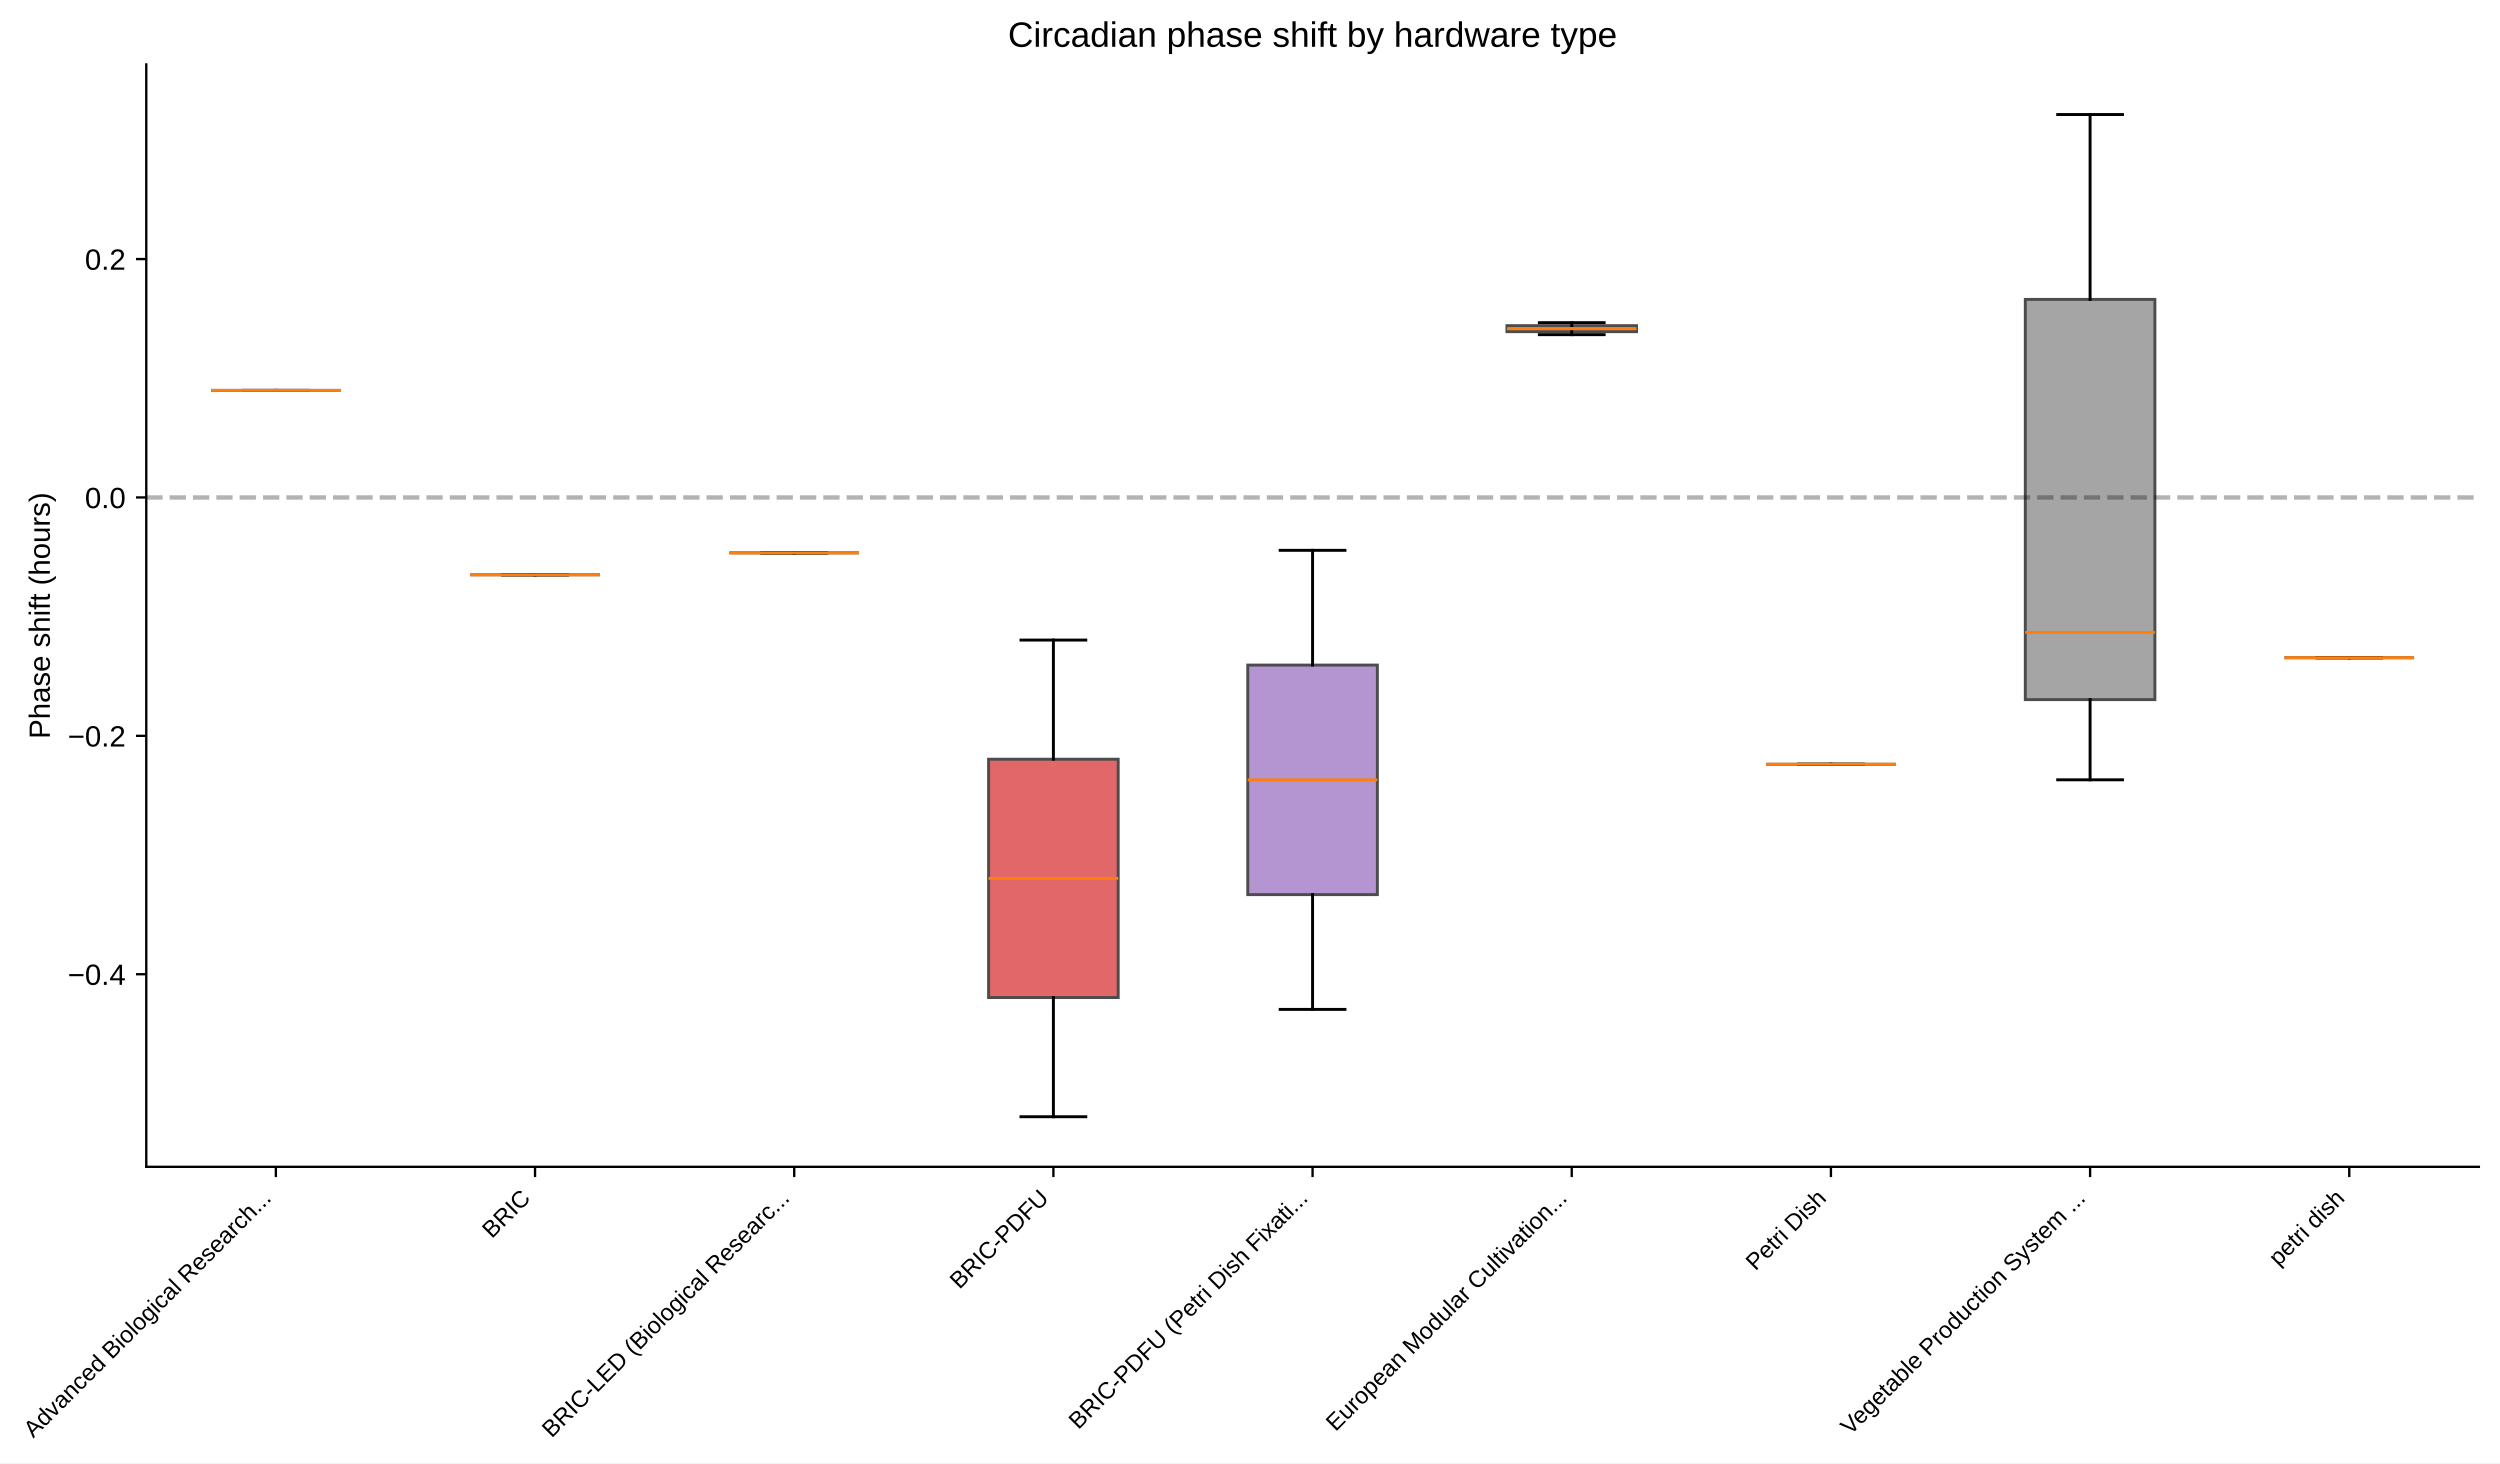
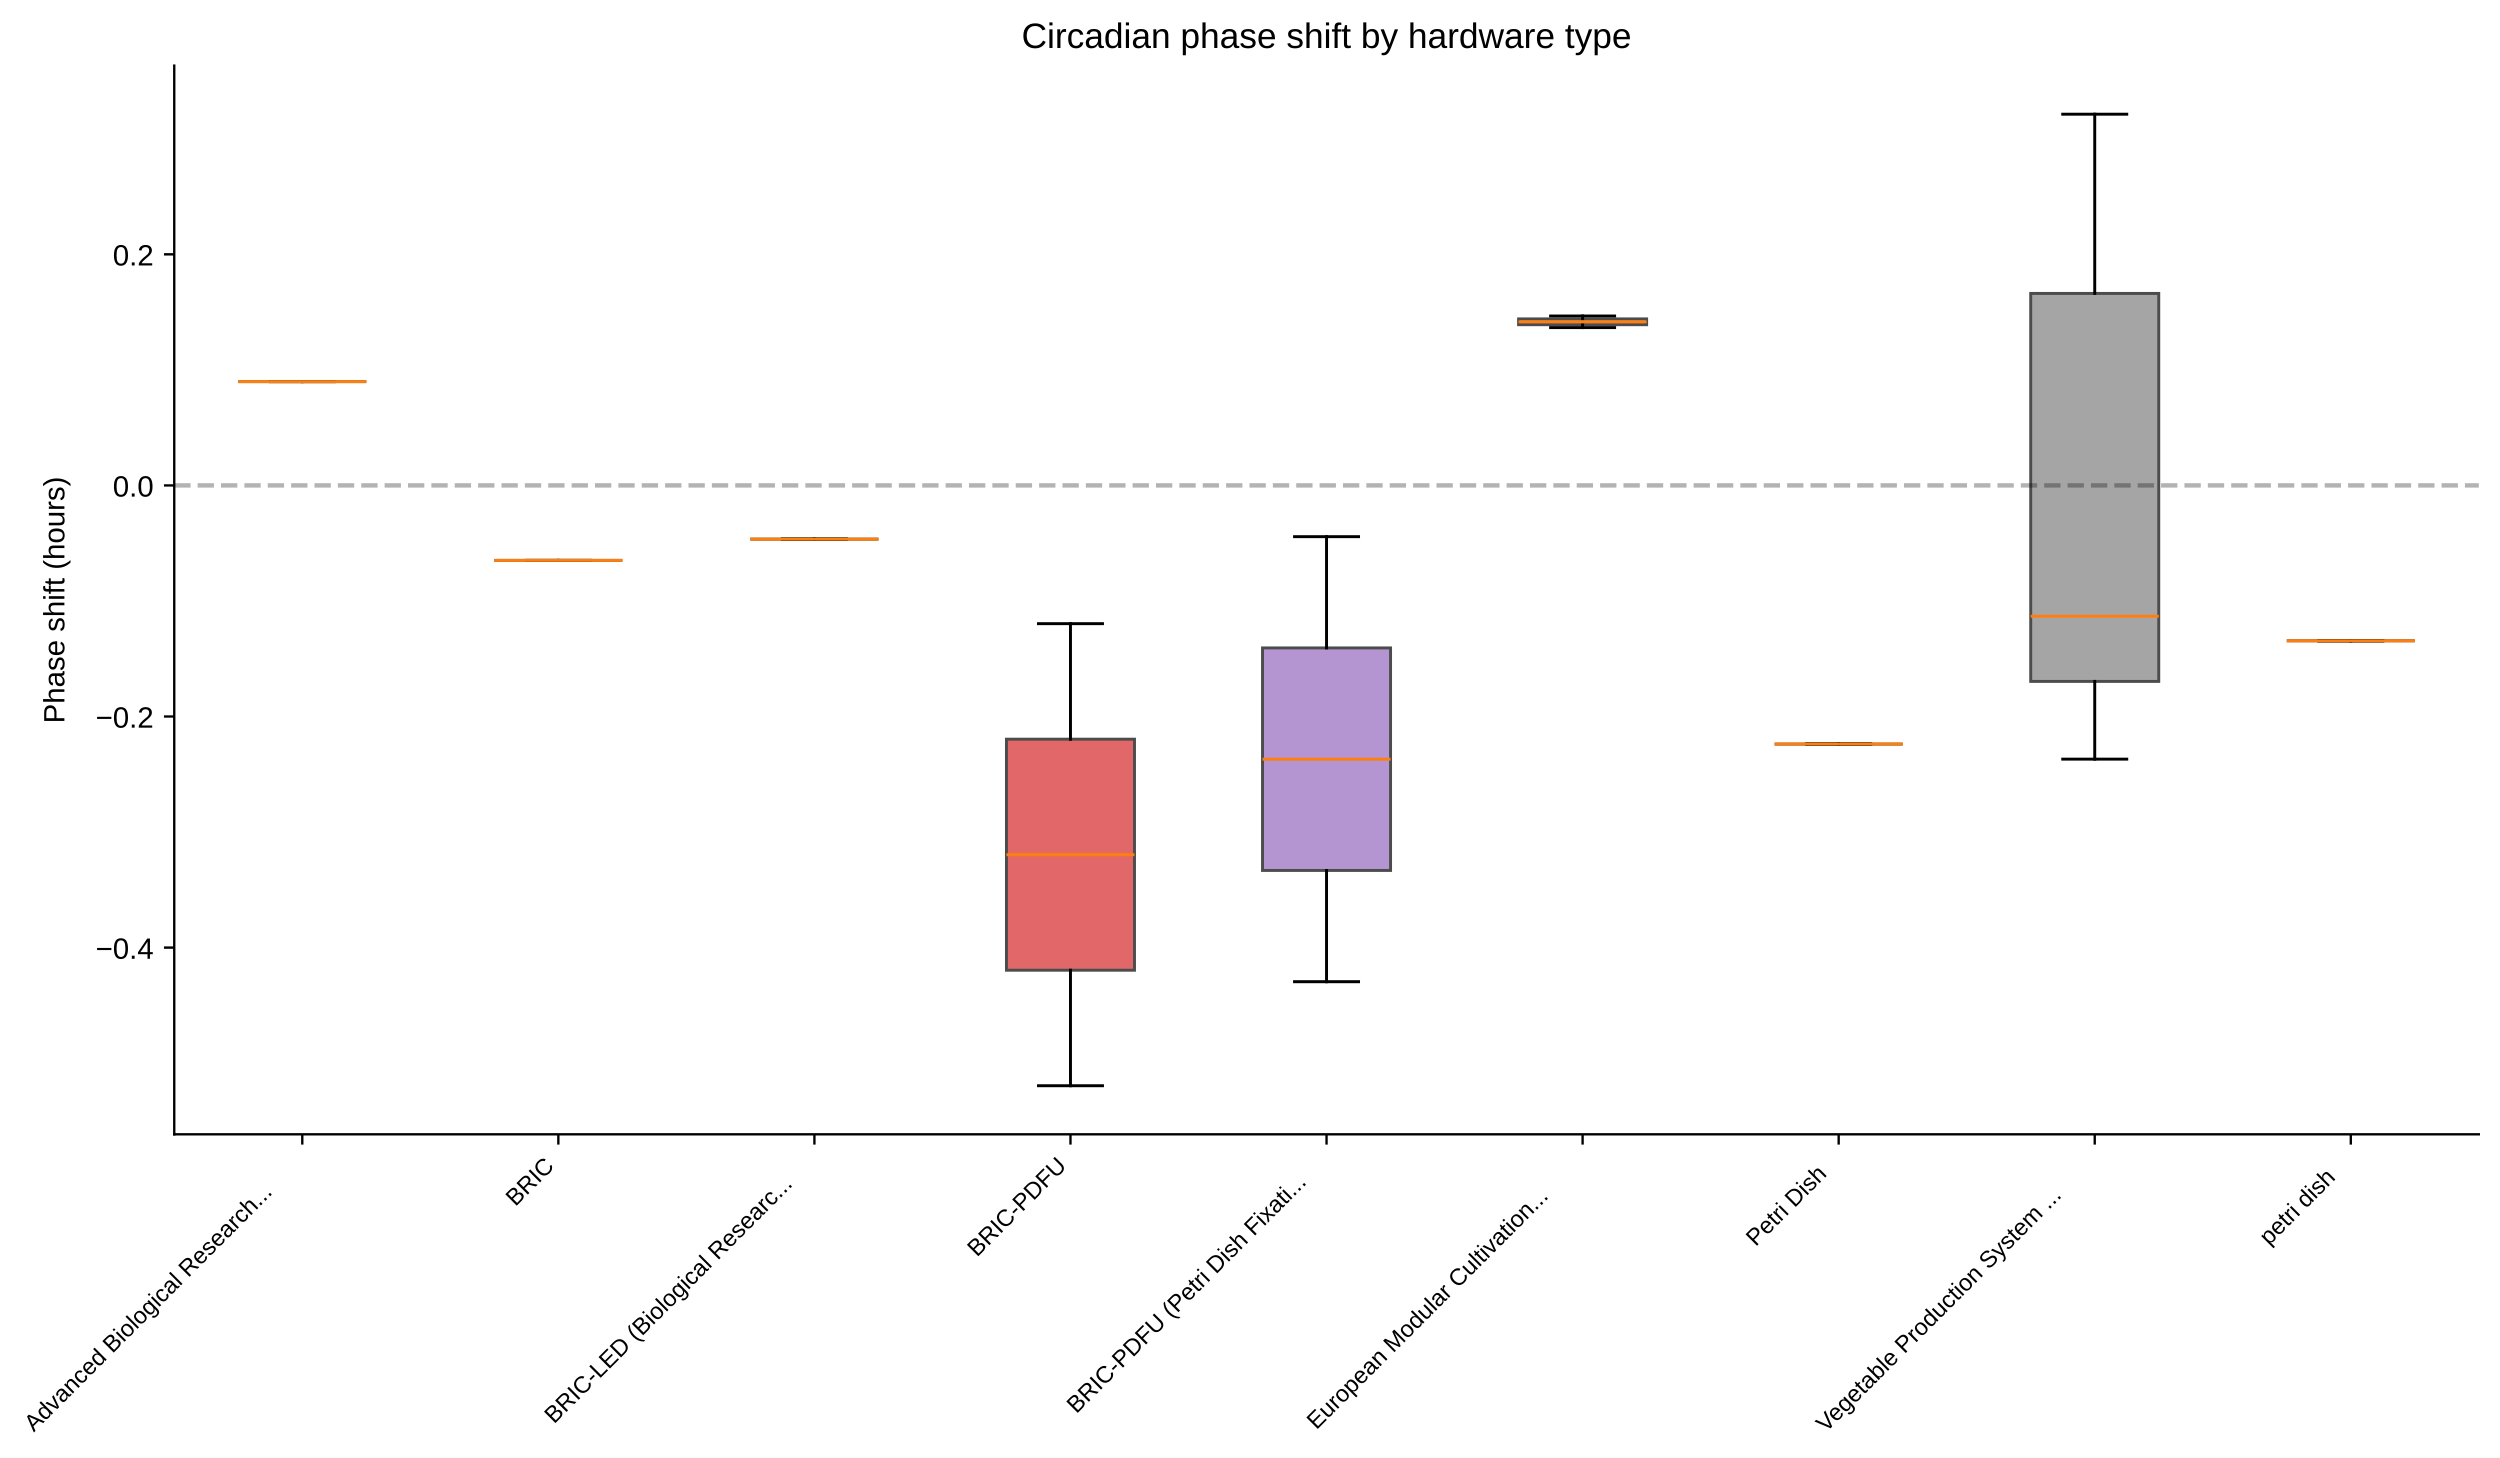
- <svg xmlns="http://www.w3.org/2000/svg" xmlns:xlink="http://www.w3.org/1999/xlink" width="851.375pt" height="498.306pt" viewBox="0 0 851.375 498.306" version="1.1">
+ <svg xmlns="http://www.w3.org/2000/svg" xmlns:xlink="http://www.w3.org/1999/xlink" width="850.287pt" height="495.759pt" viewBox="0 0 850.287 495.759" version="1.1">
  <defs>
    <style type="text/css">*{stroke-linejoin: round; stroke-linecap: butt}</style>
  </defs>
  <g id="figure_1">
    <g id="patch_1">
-       <path d="M 0 498.306  L 851.375 498.306  L 851.375 -0  L 0 -0  z " style="fill: #ffffff" />
+       <path d="M 0 495.759  L 850.287 495.759  L 850.287 0  L 0 0  z " style="fill: #ffffff" />
    </g>
    <g id="axes_1">
      <g id="patch_2">
-         <path d="M 49.815 397.36  L 844.175 397.36  L 844.175 21.936  L 49.815 21.936  z " style="fill: #ffffff" />
+         <path d="M 59.265 385.797  L 843.087 385.797  L 843.087 22.318  L 59.265 22.318  z " style="fill: #ffffff" />
      </g>
      <g id="matplotlib.axis_1">
        <g id="xtick_1">
          <g id="line2d_1">
            <defs>
-               <path id="m1ac61aa390" d="M 0 0  L 0 3.5  " style="stroke: #000000; stroke-width: 0.8" />
+               <path id="m6597c5f160" d="M 0 0  L 0 3.5  " style="stroke: #000000; stroke-width: 0.8" />
            </defs>
            <g>
-               <use xlink:href="#m1ac61aa390" x="93.946" y="397.36" style="stroke: #000000; stroke-width: 0.8" />
+               <use xlink:href="#m6597c5f160" x="102.811" y="385.797" style="stroke: #000000; stroke-width: 0.8" />
            </g>
          </g>
          <g id="text_1">
-             <text style="font-size: 8px; font-family: 'Liberation Sans', 'Arimo', 'DejaVu Sans'" transform="translate(11.31835 489.9157) rotate(-45)">Advanced Biological Research...</text>
+             <text style="font: 8px 'Liberation Sans', 'Arimo', 'DejaVu Sans'" transform="translate(11.49832 487.231) rotate(-45)">Advanced Biological Research...</text>
          </g>
        </g>
        <g id="xtick_2">
          <g id="line2d_2">
            <g>
-               <use xlink:href="#m1ac61aa390" x="182.209" y="397.36" style="stroke: #000000; stroke-width: 0.8" />
+               <use xlink:href="#m6597c5f160" x="189.902" y="385.797" style="stroke: #000000; stroke-width: 0.8" />
            </g>
          </g>
          <g id="text_2">
-             <text style="font-size: 8px; font-family: 'Liberation Sans', 'Arimo', 'DejaVu Sans'" transform="translate(167.5026 421.9936) rotate(-45)">BRIC</text>
+             <text style="font: 8px 'Liberation Sans', 'Arimo', 'DejaVu Sans'" transform="translate(175.2949 410.5258) rotate(-45)">BRIC</text>
          </g>
        </g>
        <g id="xtick_3">
          <g id="line2d_3">
            <g>
-               <use xlink:href="#m1ac61aa390" x="270.471" y="397.36" style="stroke: #000000; stroke-width: 0.8" />
+               <use xlink:href="#m6597c5f160" x="276.993" y="385.797" style="stroke: #000000; stroke-width: 0.8" />
            </g>
          </g>
          <g id="text_3">
-             <text style="font-size: 8px; font-family: 'Liberation Sans', 'Arimo', 'DejaVu Sans'" transform="translate(187.8604 489.898) rotate(-45)">BRIC-LED (Biological Researc...</text>
+             <text style="font: 8px 'Liberation Sans', 'Arimo', 'DejaVu Sans'" transform="translate(188.4494 484.4627) rotate(-45)">BRIC-LED (Biological Researc...</text>
          </g>
        </g>
        <g id="xtick_4">
          <g id="line2d_4">
            <g>
-               <use xlink:href="#m1ac61aa390" x="358.733" y="397.36" style="stroke: #000000; stroke-width: 0.8" />
+               <use xlink:href="#m6597c5f160" x="364.085" y="385.797" style="stroke: #000000; stroke-width: 0.8" />
            </g>
          </g>
          <g id="text_4">
-             <text style="font-size: 8px; font-family: 'Liberation Sans', 'Arimo', 'DejaVu Sans'" transform="translate(326.7444 439.2762) rotate(-45)">BRIC-PDFU</text>
+             <text style="font: 8px 'Liberation Sans', 'Arimo', 'DejaVu Sans'" transform="translate(332.2764 427.7271) rotate(-45)">BRIC-PDFU</text>
          </g>
        </g>
        <g id="xtick_5">
          <g id="line2d_5">
            <g>
-               <use xlink:href="#m1ac61aa390" x="446.995" y="397.36" style="stroke: #000000; stroke-width: 0.8" />
+               <use xlink:href="#m6597c5f160" x="451.176" y="385.797" style="stroke: #000000; stroke-width: 0.8" />
            </g>
          </g>
          <g id="text_5">
-             <text style="font-size: 8px; font-family: 'Liberation Sans', 'Arimo', 'DejaVu Sans'" transform="translate(367.2318 487.051) rotate(-45)">BRIC-PDFU (Petri Dish Fixati...</text>
+             <text style="font: 8px 'Liberation Sans', 'Arimo', 'DejaVu Sans'" transform="translate(366.0943 481.0005) rotate(-45)">BRIC-PDFU (Petri Dish Fixati...</text>
          </g>
        </g>
        <g id="xtick_6">
          <g id="line2d_6">
            <g>
-               <use xlink:href="#m1ac61aa390" x="535.257" y="397.36" style="stroke: #000000; stroke-width: 0.8" />
+               <use xlink:href="#m6597c5f160" x="538.267" y="385.797" style="stroke: #000000; stroke-width: 0.8" />
            </g>
          </g>
          <g id="text_6">
-             <text style="font-size: 8px; font-family: 'Liberation Sans', 'Arimo', 'DejaVu Sans'" transform="translate(454.832 487.713) rotate(-45)">European Modular Cultivation...</text>
+             <text style="font: 8px 'Liberation Sans', 'Arimo', 'DejaVu Sans'" transform="translate(447.7313 486.4549) rotate(-45)">European Modular Cultivation...</text>
          </g>
        </g>
        <g id="xtick_7">
          <g id="line2d_7">
            <g>
-               <use xlink:href="#m1ac61aa390" x="623.52" y="397.36" style="stroke: #000000; stroke-width: 0.8" />
+               <use xlink:href="#m6597c5f160" x="625.359" y="385.797" style="stroke: #000000; stroke-width: 0.8" />
            </g>
          </g>
          <g id="text_7">
-             <text style="font-size: 8px; font-family: 'Liberation Sans', 'Arimo', 'DejaVu Sans'" transform="translate(597.8101 432.9971) rotate(-45)">Petri Dish</text>
+             <text style="font: 8px 'Liberation Sans', 'Arimo', 'DejaVu Sans'" transform="translate(597.124 424.1535) rotate(-45)">Petri Dish</text>
          </g>
        </g>
        <g id="xtick_8">
          <g id="line2d_8">
            <g>
-               <use xlink:href="#m1ac61aa390" x="711.782" y="397.36" style="stroke: #000000; stroke-width: 0.8" />
+               <use xlink:href="#m6597c5f160" x="712.45" y="385.797" style="stroke: #000000; stroke-width: 0.8" />
            </g>
          </g>
          <g id="text_8">
-             <text style="font-size: 8px; font-family: 'Liberation Sans', 'Arimo', 'DejaVu Sans'" transform="translate(630.096 488.9734) rotate(-45)">Vegetable Production System ...</text>
+             <text style="font: 8px 'Liberation Sans', 'Arimo', 'DejaVu Sans'" transform="translate(620.9868 487.3821) rotate(-45)">Vegetable Production System ...</text>
          </g>
        </g>
        <g id="xtick_9">
          <g id="line2d_9">
            <g>
-               <use xlink:href="#m1ac61aa390" x="800.044" y="397.36" style="stroke: #000000; stroke-width: 0.8" />
+               <use xlink:href="#m6597c5f160" x="799.542" y="385.797" style="stroke: #000000; stroke-width: 0.8" />
            </g>
          </g>
          <g id="text_9">
-             <text style="font-size: 8px; font-family: 'Liberation Sans', 'Arimo', 'DejaVu Sans'" transform="translate(775.9017 431.43) rotate(-45)">petri dish</text>
+             <text style="font: 8px 'Liberation Sans', 'Arimo', 'DejaVu Sans'" transform="translate(771.686 423.7743) rotate(-45)">petri dish</text>
          </g>
        </g>
      </g>
      <g id="matplotlib.axis_2">
        <g id="ytick_1">
          <g id="line2d_10">
            <defs>
-               <path id="mdad343f82e" d="M 0 0  L -3.5 0  " style="stroke: #000000; stroke-width: 0.8" />
+               <path id="me220c3ff93" d="M 0 0  L -3.5 0  " style="stroke: #000000; stroke-width: 0.8" />
            </defs>
            <g>
-               <use xlink:href="#mdad343f82e" x="49.815" y="331.768" style="stroke: #000000; stroke-width: 0.8" />
+               <use xlink:href="#me220c3ff93" x="59.265" y="322.292" style="stroke: #000000; stroke-width: 0.8" />
            </g>
          </g>
          <g id="text_10">
-             <text style="font-size: 10px; font-family: 'Liberation Sans', 'Arimo', 'DejaVu Sans'; text-anchor: end" x="42.815" y="335.408" transform="rotate(-0 42.81521 335.4078)">−0.4</text>
+             <text style="font: 10px 'Liberation Sans', 'Arimo', 'DejaVu Sans'; text-anchor: end" x="52.265" y="326.091" transform="rotate(-0 52.26487 326.0909)">−0.4</text>
          </g>
        </g>
        <g id="ytick_2">
          <g id="line2d_11">
            <g>
-               <use xlink:href="#mdad343f82e" x="49.815" y="250.587" style="stroke: #000000; stroke-width: 0.8" />
+               <use xlink:href="#me220c3ff93" x="59.265" y="243.694" style="stroke: #000000; stroke-width: 0.8" />
            </g>
          </g>
          <g id="text_11">
-             <text style="font-size: 10px; font-family: 'Liberation Sans', 'Arimo', 'DejaVu Sans'; text-anchor: end" x="42.815" y="254.227" transform="rotate(-0 42.81521 254.2272)">−0.2</text>
+             <text style="font: 10px 'Liberation Sans', 'Arimo', 'DejaVu Sans'; text-anchor: end" x="52.265" y="247.493" transform="rotate(-0 52.26487 247.4932)">−0.2</text>
          </g>
        </g>
        <g id="ytick_3">
          <g id="line2d_12">
            <g>
-               <use xlink:href="#mdad343f82e" x="49.815" y="169.407" style="stroke: #000000; stroke-width: 0.8" />
+               <use xlink:href="#me220c3ff93" x="59.265" y="165.096" style="stroke: #000000; stroke-width: 0.8" />
            </g>
          </g>
          <g id="text_12">
-             <text style="font-size: 10px; font-family: 'Liberation Sans', 'Arimo', 'DejaVu Sans'; text-anchor: end" x="42.815" y="173.047" transform="rotate(-0 42.81521 173.0467)">0.0</text>
+             <text style="font: 10px 'Liberation Sans', 'Arimo', 'DejaVu Sans'; text-anchor: end" x="52.265" y="168.896" transform="rotate(-0 52.26487 168.8955)">0.0</text>
          </g>
        </g>
        <g id="ytick_4">
          <g id="line2d_13">
            <g>
-               <use xlink:href="#mdad343f82e" x="49.815" y="88.226" style="stroke: #000000; stroke-width: 0.8" />
+               <use xlink:href="#me220c3ff93" x="59.265" y="86.499" style="stroke: #000000; stroke-width: 0.8" />
            </g>
          </g>
          <g id="text_13">
-             <text style="font-size: 10px; font-family: 'Liberation Sans', 'Arimo', 'DejaVu Sans'; text-anchor: end" x="42.815" y="91.866" transform="rotate(-0 42.81521 91.86611)">0.2</text>
+             <text style="font: 10px 'Liberation Sans', 'Arimo', 'DejaVu Sans'; text-anchor: end" x="52.265" y="90.298" transform="rotate(-0 52.26487 90.29787)">0.2</text>
          </g>
        </g>
        <g id="text_14">
-           <text style="font-size: 10px; font-family: 'Liberation Sans', 'Arimo', 'DejaVu Sans'; text-anchor: middle" x="16.97" y="209.648" transform="rotate(-90 16.9701 209.6481)">Phase shift (hours)</text>
+           <text style="font: 10px 'Liberation Sans', 'Arimo', 'DejaVu Sans'; text-anchor: middle" x="21.902" y="204.057" transform="rotate(-90 21.90237 204.0575)">Phase shift (hours)</text>
        </g>
      </g>
      <g id="patch_3">
-         <path d="M 71.881 132.946  L 116.012 132.946  L 116.012 132.946  L 71.881 132.946  L 71.881 132.946  z " clip-path="url(#p2c66c01b23)" style="fill: #0279ee; opacity: 0.7; stroke: #000000; stroke-linejoin: miter" />
+         <path d="M 81.038 129.796  L 124.583 129.796  L 124.583 129.796  L 81.038 129.796  L 81.038 129.796  z " clip-path="url(#paf5be9a27e)" style="fill: #0279ee; opacity: 0.7; stroke: #000000; stroke-linejoin: miter" />
      </g>
      <g id="line2d_14">
-         <path d="M 93.946 132.946  L 93.946 132.946  " clip-path="url(#p2c66c01b23)" style="fill: none; stroke: #000000; stroke-linecap: square" />
+         <path d="M 102.811 129.796  L 102.811 129.796  " clip-path="url(#paf5be9a27e)" style="fill: none; stroke: #000000; stroke-linecap: square" />
      </g>
      <g id="line2d_15">
-         <path d="M 93.946 132.946  L 93.946 132.946  " clip-path="url(#p2c66c01b23)" style="fill: none; stroke: #000000; stroke-linecap: square" />
+         <path d="M 102.811 129.796  L 102.811 129.796  " clip-path="url(#paf5be9a27e)" style="fill: none; stroke: #000000; stroke-linecap: square" />
      </g>
      <g id="line2d_16">
-         <path d="M 82.914 132.946  L 104.979 132.946  " clip-path="url(#p2c66c01b23)" style="fill: none; stroke: #000000; stroke-linecap: square" />
+         <path d="M 91.924 129.796  L 113.697 129.796  " clip-path="url(#paf5be9a27e)" style="fill: none; stroke: #000000; stroke-linecap: square" />
      </g>
      <g id="line2d_17">
-         <path d="M 82.914 132.946  L 104.979 132.946  " clip-path="url(#p2c66c01b23)" style="fill: none; stroke: #000000; stroke-linecap: square" />
+         <path d="M 91.924 129.796  L 113.697 129.796  " clip-path="url(#paf5be9a27e)" style="fill: none; stroke: #000000; stroke-linecap: square" />
      </g>
      <g id="line2d_18" />
      <g id="patch_4">
-         <path d="M 160.143 195.74  L 204.274 195.74  L 204.274 195.74  L 160.143 195.74  L 160.143 195.74  z " clip-path="url(#p2c66c01b23)" style="fill: #e66726; opacity: 0.7; stroke: #000000; stroke-linejoin: miter" />
+         <path d="M 168.129 190.591  L 211.675 190.591  L 211.675 190.591  L 168.129 190.591  L 168.129 190.591  z " clip-path="url(#paf5be9a27e)" style="fill: #e66726; opacity: 0.7; stroke: #000000; stroke-linejoin: miter" />
      </g>
      <g id="line2d_19">
-         <path d="M 182.209 195.74  L 182.209 195.74  " clip-path="url(#p2c66c01b23)" style="fill: none; stroke: #000000; stroke-linecap: square" />
+         <path d="M 189.902 190.591  L 189.902 190.591  " clip-path="url(#paf5be9a27e)" style="fill: none; stroke: #000000; stroke-linecap: square" />
      </g>
      <g id="line2d_20">
-         <path d="M 182.209 195.74  L 182.209 195.74  " clip-path="url(#p2c66c01b23)" style="fill: none; stroke: #000000; stroke-linecap: square" />
+         <path d="M 189.902 190.591  L 189.902 190.591  " clip-path="url(#paf5be9a27e)" style="fill: none; stroke: #000000; stroke-linecap: square" />
      </g>
      <g id="line2d_21">
-         <path d="M 171.176 195.74  L 193.241 195.74  " clip-path="url(#p2c66c01b23)" style="fill: none; stroke: #000000; stroke-linecap: square" />
+         <path d="M 179.016 190.591  L 200.788 190.591  " clip-path="url(#paf5be9a27e)" style="fill: none; stroke: #000000; stroke-linecap: square" />
      </g>
      <g id="line2d_22">
-         <path d="M 171.176 195.74  L 193.241 195.74  " clip-path="url(#p2c66c01b23)" style="fill: none; stroke: #000000; stroke-linecap: square" />
+         <path d="M 179.016 190.591  L 200.788 190.591  " clip-path="url(#paf5be9a27e)" style="fill: none; stroke: #000000; stroke-linecap: square" />
      </g>
      <g id="line2d_23" />
      <g id="patch_5">
-         <path d="M 248.405 188.274  L 292.536 188.274  L 292.536 188.274  L 248.405 188.274  L 248.405 188.274  z " clip-path="url(#p2c66c01b23)" style="fill: #2ca02c; opacity: 0.7; stroke: #000000; stroke-linejoin: miter" />
+         <path d="M 255.22 183.364  L 298.766 183.364  L 298.766 183.364  L 255.22 183.364  L 255.22 183.364  z " clip-path="url(#paf5be9a27e)" style="fill: #2ca02c; opacity: 0.7; stroke: #000000; stroke-linejoin: miter" />
      </g>
      <g id="line2d_24">
-         <path d="M 270.471 188.274  L 270.471 188.274  " clip-path="url(#p2c66c01b23)" style="fill: none; stroke: #000000; stroke-linecap: square" />
+         <path d="M 276.993 183.364  L 276.993 183.364  " clip-path="url(#paf5be9a27e)" style="fill: none; stroke: #000000; stroke-linecap: square" />
      </g>
      <g id="line2d_25">
-         <path d="M 270.471 188.274  L 270.471 188.274  " clip-path="url(#p2c66c01b23)" style="fill: none; stroke: #000000; stroke-linecap: square" />
+         <path d="M 276.993 183.364  L 276.993 183.364  " clip-path="url(#paf5be9a27e)" style="fill: none; stroke: #000000; stroke-linecap: square" />
      </g>
      <g id="line2d_26">
-         <path d="M 259.438 188.274  L 281.503 188.274  " clip-path="url(#p2c66c01b23)" style="fill: none; stroke: #000000; stroke-linecap: square" />
+         <path d="M 266.107 183.364  L 287.88 183.364  " clip-path="url(#paf5be9a27e)" style="fill: none; stroke: #000000; stroke-linecap: square" />
      </g>
      <g id="line2d_27">
-         <path d="M 259.438 188.274  L 281.503 188.274  " clip-path="url(#p2c66c01b23)" style="fill: none; stroke: #000000; stroke-linecap: square" />
+         <path d="M 266.107 183.364  L 287.88 183.364  " clip-path="url(#paf5be9a27e)" style="fill: none; stroke: #000000; stroke-linecap: square" />
      </g>
      <g id="line2d_28" />
      <g id="patch_6">
-         <path d="M 336.667 339.714  L 380.798 339.714  L 380.798 258.553  L 336.667 258.553  L 336.667 339.714  z " clip-path="url(#p2c66c01b23)" style="fill: #d62728; opacity: 0.7; stroke: #000000; stroke-linejoin: miter" />
+         <path d="M 342.312 329.985  L 385.858 329.985  L 385.858 251.406  L 342.312 251.406  L 342.312 329.985  z " clip-path="url(#paf5be9a27e)" style="fill: #d62728; opacity: 0.7; stroke: #000000; stroke-linejoin: miter" />
      </g>
      <g id="line2d_29">
-         <path d="M 358.733 339.714  L 358.733 380.295  " clip-path="url(#p2c66c01b23)" style="fill: none; stroke: #000000; stroke-linecap: square" />
+         <path d="M 364.085 329.985  L 364.085 369.275  " clip-path="url(#paf5be9a27e)" style="fill: none; stroke: #000000; stroke-linecap: square" />
      </g>
      <g id="line2d_30">
-         <path d="M 358.733 258.553  L 358.733 217.972  " clip-path="url(#p2c66c01b23)" style="fill: none; stroke: #000000; stroke-linecap: square" />
+         <path d="M 364.085 251.406  L 364.085 212.116  " clip-path="url(#paf5be9a27e)" style="fill: none; stroke: #000000; stroke-linecap: square" />
      </g>
      <g id="line2d_31">
-         <path d="M 347.7 380.295  L 369.766 380.295  " clip-path="url(#p2c66c01b23)" style="fill: none; stroke: #000000; stroke-linecap: square" />
+         <path d="M 353.198 369.275  L 374.971 369.275  " clip-path="url(#paf5be9a27e)" style="fill: none; stroke: #000000; stroke-linecap: square" />
      </g>
      <g id="line2d_32">
-         <path d="M 347.7 217.972  L 369.766 217.972  " clip-path="url(#p2c66c01b23)" style="fill: none; stroke: #000000; stroke-linecap: square" />
+         <path d="M 353.198 212.116  L 374.971 212.116  " clip-path="url(#paf5be9a27e)" style="fill: none; stroke: #000000; stroke-linecap: square" />
      </g>
      <g id="line2d_33" />
      <g id="patch_7">
-         <path d="M 424.93 304.663  L 469.061 304.663  L 469.061 226.495  L 424.93 226.495  L 424.93 304.663  z " clip-path="url(#p2c66c01b23)" style="fill: #9467bd; opacity: 0.7; stroke: #000000; stroke-linejoin: miter" />
+         <path d="M 429.403 296.049  L 472.949 296.049  L 472.949 220.368  L 429.403 220.368  L 429.403 296.049  z " clip-path="url(#paf5be9a27e)" style="fill: #9467bd; opacity: 0.7; stroke: #000000; stroke-linejoin: miter" />
      </g>
      <g id="line2d_34">
-         <path d="M 446.995 304.663  L 446.995 343.747  " clip-path="url(#p2c66c01b23)" style="fill: none; stroke: #000000; stroke-linecap: square" />
+         <path d="M 451.176 296.049  L 451.176 333.89  " clip-path="url(#paf5be9a27e)" style="fill: none; stroke: #000000; stroke-linecap: square" />
      </g>
      <g id="line2d_35">
-         <path d="M 446.995 226.495  L 446.995 187.41  " clip-path="url(#p2c66c01b23)" style="fill: none; stroke: #000000; stroke-linecap: square" />
+         <path d="M 451.176 220.368  L 451.176 182.527  " clip-path="url(#paf5be9a27e)" style="fill: none; stroke: #000000; stroke-linecap: square" />
      </g>
      <g id="line2d_36">
-         <path d="M 435.962 343.747  L 458.028 343.747  " clip-path="url(#p2c66c01b23)" style="fill: none; stroke: #000000; stroke-linecap: square" />
+         <path d="M 440.29 333.89  L 462.062 333.89  " clip-path="url(#paf5be9a27e)" style="fill: none; stroke: #000000; stroke-linecap: square" />
      </g>
      <g id="line2d_37">
-         <path d="M 435.962 187.41  L 458.028 187.41  " clip-path="url(#p2c66c01b23)" style="fill: none; stroke: #000000; stroke-linecap: square" />
+         <path d="M 440.29 182.527  L 462.062 182.527  " clip-path="url(#paf5be9a27e)" style="fill: none; stroke: #000000; stroke-linecap: square" />
      </g>
      <g id="line2d_38" />
      <g id="patch_8">
-         <path d="M 513.192 112.951  L 557.323 112.951  L 557.323 110.908  L 513.192 110.908  L 513.192 112.951  z " clip-path="url(#p2c66c01b23)" style="fill: #8c564b; opacity: 0.7; stroke: #000000; stroke-linejoin: miter" />
+         <path d="M 516.495 110.437  L 560.04 110.437  L 560.04 108.459  L 516.495 108.459  L 516.495 110.437  z " clip-path="url(#paf5be9a27e)" style="fill: #8c564b; opacity: 0.7; stroke: #000000; stroke-linejoin: miter" />
      </g>
      <g id="line2d_39">
-         <path d="M 535.257 112.951  L 535.257 113.972  " clip-path="url(#p2c66c01b23)" style="fill: none; stroke: #000000; stroke-linecap: square" />
+         <path d="M 538.267 110.437  L 538.267 111.426  " clip-path="url(#paf5be9a27e)" style="fill: none; stroke: #000000; stroke-linecap: square" />
      </g>
      <g id="line2d_40">
-         <path d="M 535.257 110.908  L 535.257 109.886  " clip-path="url(#p2c66c01b23)" style="fill: none; stroke: #000000; stroke-linecap: square" />
+         <path d="M 538.267 108.459  L 538.267 107.47  " clip-path="url(#paf5be9a27e)" style="fill: none; stroke: #000000; stroke-linecap: square" />
      </g>
      <g id="line2d_41">
-         <path d="M 524.225 113.972  L 546.29 113.972  " clip-path="url(#p2c66c01b23)" style="fill: none; stroke: #000000; stroke-linecap: square" />
+         <path d="M 527.381 111.426  L 549.154 111.426  " clip-path="url(#paf5be9a27e)" style="fill: none; stroke: #000000; stroke-linecap: square" />
      </g>
      <g id="line2d_42">
-         <path d="M 524.225 109.886  L 546.29 109.886  " clip-path="url(#p2c66c01b23)" style="fill: none; stroke: #000000; stroke-linecap: square" />
+         <path d="M 527.381 107.47  L 549.154 107.47  " clip-path="url(#paf5be9a27e)" style="fill: none; stroke: #000000; stroke-linecap: square" />
      </g>
      <g id="line2d_43" />
      <g id="patch_9">
-         <path d="M 601.454 260.274  L 645.585 260.274  L 645.585 260.274  L 601.454 260.274  L 601.454 260.274  z " clip-path="url(#p2c66c01b23)" style="fill: #e377c2; opacity: 0.7; stroke: #000000; stroke-linejoin: miter" />
+         <path d="M 603.586 253.073  L 647.132 253.073  L 647.132 253.073  L 603.586 253.073  L 603.586 253.073  z " clip-path="url(#paf5be9a27e)" style="fill: #e377c2; opacity: 0.7; stroke: #000000; stroke-linejoin: miter" />
      </g>
      <g id="line2d_44">
-         <path d="M 623.52 260.274  L 623.52 260.274  " clip-path="url(#p2c66c01b23)" style="fill: none; stroke: #000000; stroke-linecap: square" />
+         <path d="M 625.359 253.073  L 625.359 253.073  " clip-path="url(#paf5be9a27e)" style="fill: none; stroke: #000000; stroke-linecap: square" />
      </g>
      <g id="line2d_45">
-         <path d="M 623.52 260.274  L 623.52 260.274  " clip-path="url(#p2c66c01b23)" style="fill: none; stroke: #000000; stroke-linecap: square" />
+         <path d="M 625.359 253.073  L 625.359 253.073  " clip-path="url(#paf5be9a27e)" style="fill: none; stroke: #000000; stroke-linecap: square" />
      </g>
      <g id="line2d_46">
-         <path d="M 612.487 260.274  L 634.552 260.274  " clip-path="url(#p2c66c01b23)" style="fill: none; stroke: #000000; stroke-linecap: square" />
+         <path d="M 614.472 253.073  L 636.245 253.073  " clip-path="url(#paf5be9a27e)" style="fill: none; stroke: #000000; stroke-linecap: square" />
      </g>
      <g id="line2d_47">
-         <path d="M 612.487 260.274  L 634.552 260.274  " clip-path="url(#p2c66c01b23)" style="fill: none; stroke: #000000; stroke-linecap: square" />
+         <path d="M 614.472 253.073  L 636.245 253.073  " clip-path="url(#paf5be9a27e)" style="fill: none; stroke: #000000; stroke-linecap: square" />
      </g>
      <g id="line2d_48" />
      <g id="patch_10">
-         <path d="M 689.716 238.258  L 733.847 238.258  L 733.847 101.964  L 689.716 101.964  L 689.716 238.258  z " clip-path="url(#p2c66c01b23)" style="fill: #7f7f7f; opacity: 0.7; stroke: #000000; stroke-linejoin: miter" />
+         <path d="M 690.677 231.757  L 734.223 231.757  L 734.223 99.8  L 690.677 99.8  L 690.677 231.757  z " clip-path="url(#paf5be9a27e)" style="fill: #7f7f7f; opacity: 0.7; stroke: #000000; stroke-linejoin: miter" />
      </g>
      <g id="line2d_49">
-         <path d="M 711.782 238.258  L 711.782 265.566  " clip-path="url(#p2c66c01b23)" style="fill: none; stroke: #000000; stroke-linecap: square" />
+         <path d="M 712.45 231.757  L 712.45 258.197  " clip-path="url(#paf5be9a27e)" style="fill: none; stroke: #000000; stroke-linecap: square" />
      </g>
      <g id="line2d_50">
-         <path d="M 711.782 101.964  L 711.782 39.001  " clip-path="url(#p2c66c01b23)" style="fill: none; stroke: #000000; stroke-linecap: square" />
+         <path d="M 712.45 99.8  L 712.45 38.84  " clip-path="url(#paf5be9a27e)" style="fill: none; stroke: #000000; stroke-linecap: square" />
      </g>
      <g id="line2d_51">
-         <path d="M 700.749 265.566  L 722.815 265.566  " clip-path="url(#p2c66c01b23)" style="fill: none; stroke: #000000; stroke-linecap: square" />
+         <path d="M 701.564 258.197  L 723.337 258.197  " clip-path="url(#paf5be9a27e)" style="fill: none; stroke: #000000; stroke-linecap: square" />
      </g>
      <g id="line2d_52">
-         <path d="M 700.749 39.001  L 722.815 39.001  " clip-path="url(#p2c66c01b23)" style="fill: none; stroke: #000000; stroke-linecap: square" />
+         <path d="M 701.564 38.84  L 723.337 38.84  " clip-path="url(#paf5be9a27e)" style="fill: none; stroke: #000000; stroke-linecap: square" />
      </g>
      <g id="line2d_53" />
      <g id="patch_11">
-         <path d="M 777.978 223.984  L 822.109 223.984  L 822.109 223.984  L 777.978 223.984  L 777.978 223.984  z " clip-path="url(#p2c66c01b23)" style="fill: #bcbd22; opacity: 0.7; stroke: #000000; stroke-linejoin: miter" />
+         <path d="M 777.769 217.938  L 821.314 217.938  L 821.314 217.938  L 777.769 217.938  L 777.769 217.938  z " clip-path="url(#paf5be9a27e)" style="fill: #bcbd22; opacity: 0.7; stroke: #000000; stroke-linejoin: miter" />
      </g>
      <g id="line2d_54">
-         <path d="M 800.044 223.984  L 800.044 223.984  " clip-path="url(#p2c66c01b23)" style="fill: none; stroke: #000000; stroke-linecap: square" />
+         <path d="M 799.542 217.938  L 799.542 217.938  " clip-path="url(#paf5be9a27e)" style="fill: none; stroke: #000000; stroke-linecap: square" />
      </g>
      <g id="line2d_55">
-         <path d="M 800.044 223.984  L 800.044 223.984  " clip-path="url(#p2c66c01b23)" style="fill: none; stroke: #000000; stroke-linecap: square" />
+         <path d="M 799.542 217.938  L 799.542 217.938  " clip-path="url(#paf5be9a27e)" style="fill: none; stroke: #000000; stroke-linecap: square" />
      </g>
      <g id="line2d_56">
-         <path d="M 789.011 223.984  L 811.077 223.984  " clip-path="url(#p2c66c01b23)" style="fill: none; stroke: #000000; stroke-linecap: square" />
+         <path d="M 788.655 217.938  L 810.428 217.938  " clip-path="url(#paf5be9a27e)" style="fill: none; stroke: #000000; stroke-linecap: square" />
      </g>
      <g id="line2d_57">
-         <path d="M 789.011 223.984  L 811.077 223.984  " clip-path="url(#p2c66c01b23)" style="fill: none; stroke: #000000; stroke-linecap: square" />
+         <path d="M 788.655 217.938  L 810.428 217.938  " clip-path="url(#paf5be9a27e)" style="fill: none; stroke: #000000; stroke-linecap: square" />
      </g>
      <g id="line2d_58" />
      <g id="line2d_59">
-         <path d="M 49.815 169.407  L 844.175 169.407  " clip-path="url(#p2c66c01b23)" style="fill: none; stroke-dasharray: 5.55,2.4; stroke-dashoffset: 0; stroke: #000000; stroke-opacity: 0.3; stroke-width: 1.5" />
+         <path d="M 59.265 165.096  L 843.087 165.096  " clip-path="url(#paf5be9a27e)" style="fill: none; stroke-dasharray: 5.55,2.4; stroke-dashoffset: 0; stroke: #000000; stroke-opacity: 0.3; stroke-width: 1.5" />
      </g>
      <g id="line2d_60">
-         <path d="M 71.881 132.946  L 116.012 132.946  " clip-path="url(#p2c66c01b23)" style="fill: none; stroke: #ff7f0e" />
+         <path d="M 81.038 129.796  L 124.583 129.796  " clip-path="url(#paf5be9a27e)" style="fill: none; stroke: #ff7f0e" />
      </g>
      <g id="line2d_61">
-         <path d="M 160.143 195.74  L 204.274 195.74  " clip-path="url(#p2c66c01b23)" style="fill: none; stroke: #ff7f0e" />
+         <path d="M 168.129 190.591  L 211.675 190.591  " clip-path="url(#paf5be9a27e)" style="fill: none; stroke: #ff7f0e" />
      </g>
      <g id="line2d_62">
-         <path d="M 248.405 188.274  L 292.536 188.274  " clip-path="url(#p2c66c01b23)" style="fill: none; stroke: #ff7f0e" />
+         <path d="M 255.22 183.364  L 298.766 183.364  " clip-path="url(#paf5be9a27e)" style="fill: none; stroke: #ff7f0e" />
      </g>
      <g id="line2d_63">
-         <path d="M 336.667 299.133  L 380.798 299.133  " clip-path="url(#p2c66c01b23)" style="fill: none; stroke: #ff7f0e" />
+         <path d="M 342.312 290.696  L 385.858 290.696  " clip-path="url(#paf5be9a27e)" style="fill: none; stroke: #ff7f0e" />
      </g>
      <g id="line2d_64">
-         <path d="M 424.93 265.579  L 469.061 265.579  " clip-path="url(#p2c66c01b23)" style="fill: none; stroke: #ff7f0e" />
+         <path d="M 429.403 258.209  L 472.949 258.209  " clip-path="url(#paf5be9a27e)" style="fill: none; stroke: #ff7f0e" />
      </g>
      <g id="line2d_65">
-         <path d="M 513.192 111.929  L 557.323 111.929  " clip-path="url(#p2c66c01b23)" style="fill: none; stroke: #ff7f0e" />
+         <path d="M 516.495 109.448  L 560.04 109.448  " clip-path="url(#paf5be9a27e)" style="fill: none; stroke: #ff7f0e" />
      </g>
      <g id="line2d_66">
-         <path d="M 601.454 260.274  L 645.585 260.274  " clip-path="url(#p2c66c01b23)" style="fill: none; stroke: #ff7f0e" />
+         <path d="M 603.586 253.073  L 647.132 253.073  " clip-path="url(#paf5be9a27e)" style="fill: none; stroke: #ff7f0e" />
      </g>
      <g id="line2d_67">
-         <path d="M 689.716 215.37  L 733.847 215.37  " clip-path="url(#p2c66c01b23)" style="fill: none; stroke: #ff7f0e" />
+         <path d="M 690.677 209.598  L 734.223 209.598  " clip-path="url(#paf5be9a27e)" style="fill: none; stroke: #ff7f0e" />
      </g>
      <g id="line2d_68">
-         <path d="M 777.978 223.984  L 822.109 223.984  " clip-path="url(#p2c66c01b23)" style="fill: none; stroke: #ff7f0e" />
+         <path d="M 777.769 217.938  L 821.314 217.938  " clip-path="url(#paf5be9a27e)" style="fill: none; stroke: #ff7f0e" />
      </g>
      <g id="patch_12">
-         <path d="M 49.815 397.36  L 49.815 21.936  " style="fill: none; stroke: #000000; stroke-width: 0.8; stroke-linejoin: miter; stroke-linecap: square" />
+         <path d="M 59.265 385.797  L 59.265 22.318  " style="fill: none; stroke: #000000; stroke-width: 0.8; stroke-linejoin: miter; stroke-linecap: square" />
      </g>
      <g id="patch_13">
-         <path d="M 49.815 397.36  L 844.175 397.36  " style="fill: none; stroke: #000000; stroke-width: 0.8; stroke-linejoin: miter; stroke-linecap: square" />
+         <path d="M 59.265 385.797  L 843.087 385.797  " style="fill: none; stroke: #000000; stroke-width: 0.8; stroke-linejoin: miter; stroke-linecap: square" />
      </g>
      <g id="text_15">
-         <text style="font-size: 12px; font-family: 'Liberation Sans', 'Arimo', 'DejaVu Sans'; text-anchor: middle" x="446.995" y="15.936" transform="rotate(-0 446.9951 15.93633)">Circadian phase shift by hardware type</text>
+         <text style="font: 12px 'Liberation Sans', 'Arimo', 'DejaVu Sans'; text-anchor: middle" x="451.176" y="16.318" transform="rotate(-0 451.1761 16.31812)">Circadian phase shift by hardware type</text>
      </g>
    </g>
  </g>
  <defs>
-     <clipPath id="p2c66c01b23">
-       <rect x="49.815" y="21.936" width="794.36" height="375.423" />
+     <clipPath id="paf5be9a27e">
+       <rect x="59.265" y="22.318" width="783.822" height="363.479" />
    </clipPath>
  </defs>
</svg>
